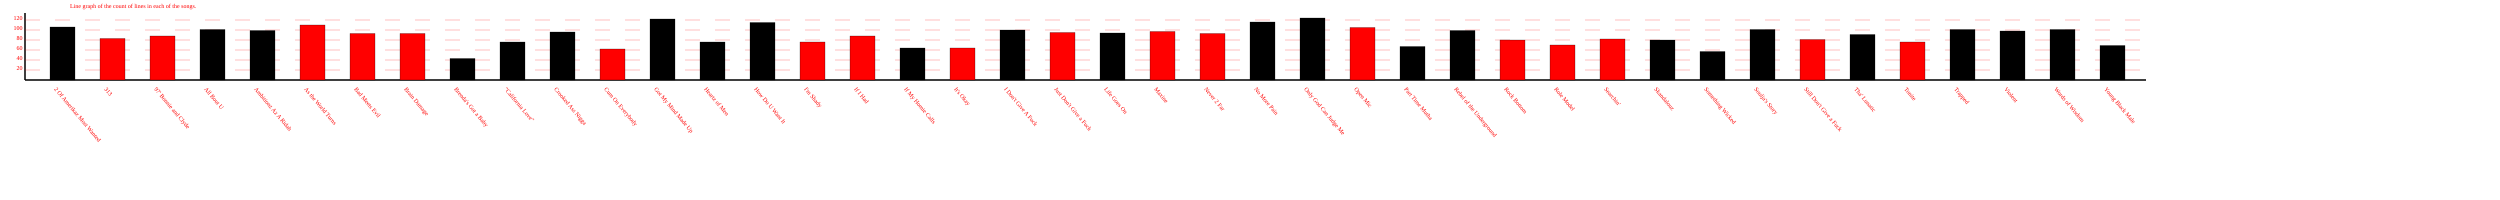
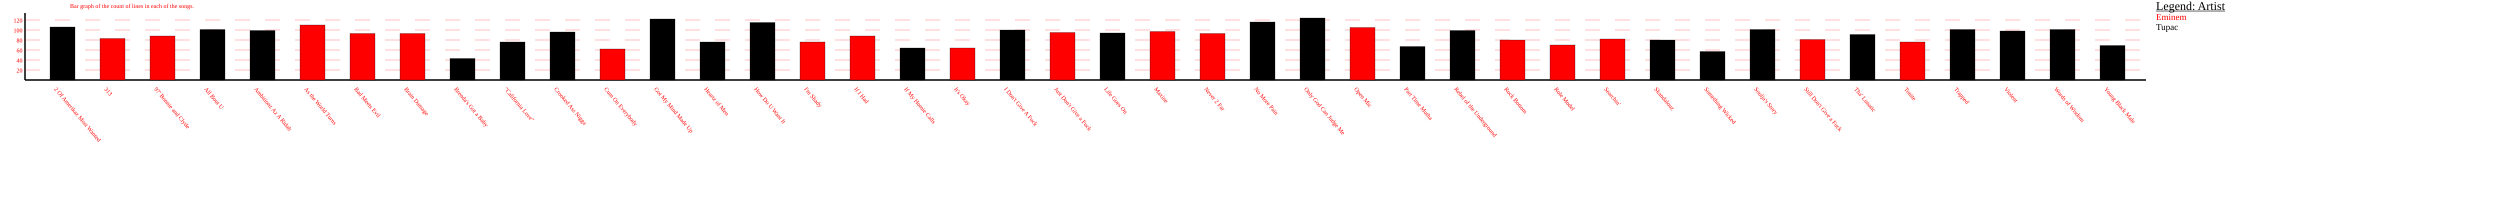
<svg xmlns="http://www.w3.org/2000/svg" width="5000" height="400" viewBox="0 0 5000 400">
  <g transform="translate(50 160)">
-     <text x="90" y="-144" fill="red">Line graph of the count of lines in
+     <text x="90" y="-144" fill="red">Bar graph of the count of lines in
                    each of the songs.</text>
    <line x1="0" y1="0" x2="4242" y2="0" stroke-width="3" stroke="black" />
    <line x1="0" y1="0" x2="0" y2="-134" stroke-width="3" stroke="black" />
-     <text x="-5" y="-20" fill="red" text-anchor="end">20</text>
+     <text x="-5" y="-15" fill="red" text-anchor="end">20</text>
    <line x1="0" y1="-20" x2="4242" y2="-20" stroke="red" stroke-width=".5" stroke-dasharray="30" />
-     <text x="-5" y="-40" fill="red" text-anchor="end">40</text>
+     <text x="-5" y="-35" fill="red" text-anchor="end">40</text>
    <line x1="0" y1="-40" x2="4242" y2="-40" stroke="red" stroke-width=".5" stroke-dasharray="30" />
-     <text x="-5" y="-60" fill="red" text-anchor="end">60</text>
+     <text x="-5" y="-55" fill="red" text-anchor="end">60</text>
    <line x1="0" y1="-60" x2="4242" y2="-60" stroke="red" stroke-width=".5" stroke-dasharray="30" />
-     <text x="-5" y="-80" fill="red" text-anchor="end">80</text>
+     <text x="-5" y="-75" fill="red" text-anchor="end">80</text>
    <line x1="0" y1="-80" x2="4242" y2="-80" stroke="red" stroke-width=".5" stroke-dasharray="30" />
-     <text x="-5" y="-100" fill="red" text-anchor="end">100</text>
+     <text x="-5" y="-95" fill="red" text-anchor="end">100</text>
    <line x1="0" y1="-100" x2="4242" y2="-100" stroke="red" stroke-width=".5" stroke-dasharray="30" />
-     <text x="-5" y="-120" fill="red" text-anchor="end">120</text>
+     <text x="-5" y="-115" fill="red" text-anchor="end">120</text>
    <line x1="0" y1="-120" x2="4242" y2="-120" stroke="red" stroke-width=".5" stroke-dasharray="30" />
    <text x="50" y="15" fill="red" text-anchor="beginning" transform="rotate(50 50 25)">2 Of Amerikaz Most Wanted</text>
    <rect width="50" height="106" x="50" y="-106" stroke="black" stroke-width=".5" fill="Black" />
    <text x="150" y="15" fill="red" text-anchor="beginning" transform="rotate(50 150 25)">313</text>
    <rect width="50" height="83" x="150" y="-83" stroke="black" stroke-width=".5" fill="Red" />
    <text x="250" y="15" fill="red" text-anchor="beginning" transform="rotate(50 250 25)">97' Bonnie and Clyde</text>
    <rect width="50" height="88" x="250" y="-88" stroke="black" stroke-width=".5" fill="Red" />
    <text x="350" y="15" fill="red" text-anchor="beginning" transform="rotate(50 350 25)">All Bout U</text>
    <rect width="50" height="101" x="350" y="-101" stroke="black" stroke-width=".5" fill="Black" />
    <text x="450" y="15" fill="red" text-anchor="beginning" transform="rotate(50 450 25)">Ambitionz Az A Ridah</text>
    <rect width="50" height="99" x="450" y="-99" stroke="black" stroke-width=".5" fill="Black" />
    <text x="550" y="15" fill="red" text-anchor="beginning" transform="rotate(50 550 25)">As the World Turns</text>
    <rect width="50" height="110" x="550" y="-110" stroke="black" stroke-width=".5" fill="Red" />
    <text x="650" y="15" fill="red" text-anchor="beginning" transform="rotate(50 650 25)">Bad Meets Evil</text>
    <rect width="50" height="93" x="650" y="-93" stroke="black" stroke-width=".5" fill="Red" />
    <text x="750" y="15" fill="red" text-anchor="beginning" transform="rotate(50 750 25)">Brain Damage</text>
    <rect width="50" height="93" x="750" y="-93" stroke="black" stroke-width=".5" fill="Red" />
    <text x="850" y="15" fill="red" text-anchor="beginning" transform="rotate(50 850 25)">Brenda's Got a Baby</text>
    <rect width="50" height="43" x="850" y="-43" stroke="black" stroke-width=".5" fill="Black" />
    <text x="950" y="15" fill="red" text-anchor="beginning" transform="rotate(50 950 25)">"California Love"</text>
    <rect width="50" height="76" x="950" y="-76" stroke="black" stroke-width=".5" fill="Black" />
    <text x="1050" y="15" fill="red" text-anchor="beginning" transform="rotate(50 1050 25)">Crooked Ass Nigga</text>
    <rect width="50" height="96" x="1050" y="-96" stroke="black" stroke-width=".5" fill="Black" />
    <text x="1150" y="15" fill="red" text-anchor="beginning" transform="rotate(50 1150 25)">Cum On Everybody</text>
    <rect width="50" height="62" x="1150" y="-62" stroke="black" stroke-width=".5" fill="Red" />
    <text x="1250" y="15" fill="red" text-anchor="beginning" transform="rotate(50 1250 25)">Got My Mind Made Up</text>
    <rect width="50" height="122" x="1250" y="-122" stroke="black" stroke-width=".5" fill="Black" />
    <text x="1350" y="15" fill="red" text-anchor="beginning" transform="rotate(50 1350 25)">Heartz of Men</text>
    <rect width="50" height="76" x="1350" y="-76" stroke="black" stroke-width=".5" fill="Black" />
    <text x="1450" y="15" fill="red" text-anchor="beginning" transform="rotate(50 1450 25)">How Do U Want It</text>
    <rect width="50" height="115" x="1450" y="-115" stroke="black" stroke-width=".5" fill="Black" />
    <text x="1550" y="15" fill="red" text-anchor="beginning" transform="rotate(50 1550 25)">I'm Shady</text>
    <rect width="50" height="76" x="1550" y="-76" stroke="black" stroke-width=".5" fill="Red" />
    <text x="1650" y="15" fill="red" text-anchor="beginning" transform="rotate(50 1650 25)">If I Had</text>
    <rect width="50" height="88" x="1650" y="-88" stroke="black" stroke-width=".5" fill="Red" />
    <text x="1750" y="15" fill="red" text-anchor="beginning" transform="rotate(50 1750 25)">If My Homie Calls</text>
    <rect width="50" height="64" x="1750" y="-64" stroke="black" stroke-width=".5" fill="Black" />
    <text x="1850" y="15" fill="red" text-anchor="beginning" transform="rotate(50 1850 25)">It's Okay</text>
    <rect width="50" height="64" x="1850" y="-64" stroke="black" stroke-width=".5" fill="Red" />
    <text x="1950" y="15" fill="red" text-anchor="beginning" transform="rotate(50 1950 25)">I Don't Give A Fuck</text>
    <rect width="50" height="100" x="1950" y="-100" stroke="black" stroke-width=".5" fill="Black" />
    <text x="2050" y="15" fill="red" text-anchor="beginning" transform="rotate(50 2050 25)">Just Don't Give a Fuck</text>
    <rect width="50" height="95" x="2050" y="-95" stroke="black" stroke-width=".5" fill="Red" />
    <text x="2150" y="15" fill="red" text-anchor="beginning" transform="rotate(50 2150 25)">Life Goes On</text>
    <rect width="50" height="94" x="2150" y="-94" stroke="black" stroke-width=".5" fill="Black" />
    <text x="2250" y="15" fill="red" text-anchor="beginning" transform="rotate(50 2250 25)">Maxine</text>
    <rect width="50" height="97" x="2250" y="-97" stroke="black" stroke-width=".5" fill="Red" />
    <text x="2350" y="15" fill="red" text-anchor="beginning" transform="rotate(50 2350 25)">Never 2 Far</text>
    <rect width="50" height="93" x="2350" y="-93" stroke="black" stroke-width=".5" fill="Red" />
    <text x="2450" y="15" fill="red" text-anchor="beginning" transform="rotate(50 2450 25)">No More Pain</text>
    <rect width="50" height="116" x="2450" y="-116" stroke="black" stroke-width=".5" fill="Black" />
    <text x="2550" y="15" fill="red" text-anchor="beginning" transform="rotate(50 2550 25)">Only God Can Judge Me</text>
    <rect width="50" height="124" x="2550" y="-124" stroke="black" stroke-width=".5" fill="Black" />
    <text x="2650" y="15" fill="red" text-anchor="beginning" transform="rotate(50 2650 25)">Open Mic</text>
    <rect width="50" height="105" x="2650" y="-105" stroke="black" stroke-width=".5" fill="Red" />
    <text x="2750" y="15" fill="red" text-anchor="beginning" transform="rotate(50 2750 25)">Part Time Mutha</text>
    <rect width="50" height="67" x="2750" y="-67" stroke="black" stroke-width=".5" fill="Black" />
    <text x="2850" y="15" fill="red" text-anchor="beginning" transform="rotate(50 2850 25)">Rebel of the Underground</text>
    <rect width="50" height="99" x="2850" y="-99" stroke="black" stroke-width=".5" fill="Black" />
    <text x="2950" y="15" fill="red" text-anchor="beginning" transform="rotate(50 2950 25)">Rock Bottom</text>
    <rect width="50" height="80" x="2950" y="-80" stroke="black" stroke-width=".5" fill="Red" />
    <text x="3050" y="15" fill="red" text-anchor="beginning" transform="rotate(50 3050 25)">Role Model</text>
    <rect width="50" height="70" x="3050" y="-70" stroke="black" stroke-width=".5" fill="Red" />
    <text x="3150" y="15" fill="red" text-anchor="beginning" transform="rotate(50 3150 25)">Searchin'</text>
    <rect width="50" height="82" x="3150" y="-82" stroke="black" stroke-width=".5" fill="Red" />
    <text x="3250" y="15" fill="red" text-anchor="beginning" transform="rotate(50 3250 25)">Skandalouz</text>
    <rect width="50" height="80" x="3250" y="-80" stroke="black" stroke-width=".5" fill="Black" />
    <text x="3350" y="15" fill="red" text-anchor="beginning" transform="rotate(50 3350 25)">Something Wicked</text>
    <rect width="50" height="57" x="3350" y="-57" stroke="black" stroke-width=".5" fill="Black" />
    <text x="3450" y="15" fill="red" text-anchor="beginning" transform="rotate(50 3450 25)">Soulja's Story</text>
    <rect width="50" height="101" x="3450" y="-101" stroke="black" stroke-width=".5" fill="Black" />
    <text x="3550" y="15" fill="red" text-anchor="beginning" transform="rotate(50 3550 25)">Still Don't Give a Fuck</text>
    <rect width="50" height="81" x="3550" y="-81" stroke="black" stroke-width=".5" fill="Red" />
    <text x="3650" y="15" fill="red" text-anchor="beginning" transform="rotate(50 3650 25)">Tha' Lunatic</text>
    <rect width="50" height="91" x="3650" y="-91" stroke="black" stroke-width=".5" fill="Black" />
    <text x="3750" y="15" fill="red" text-anchor="beginning" transform="rotate(50 3750 25)">Tonite</text>
    <rect width="50" height="76" x="3750" y="-76" stroke="black" stroke-width=".5" fill="Red" />
    <text x="3850" y="15" fill="red" text-anchor="beginning" transform="rotate(50 3850 25)">Trapped</text>
    <rect width="50" height="101" x="3850" y="-101" stroke="black" stroke-width=".5" fill="Black" />
    <text x="3950" y="15" fill="red" text-anchor="beginning" transform="rotate(50 3950 25)">Violent</text>
    <rect width="50" height="98" x="3950" y="-98" stroke="black" stroke-width=".5" fill="Black" />
    <text x="4050" y="15" fill="red" text-anchor="beginning" transform="rotate(50 4050 25)">Words of Wisdom</text>
    <rect width="50" height="101" x="4050" y="-101" stroke="black" stroke-width=".5" fill="Black" />
    <text x="4150" y="15" fill="red" text-anchor="beginning" transform="rotate(50 4150 25)">Young Black Male</text>
    <rect width="50" height="69" x="4150" y="-69" stroke="black" stroke-width=".5" fill="Black" />
+     <text x="4262" y="-140" style="font-size:24; text-decoration: underline;">Legend: Artist</text>
+     <text>
+       <tspan x="4262" y="-120" fill="red" style="font-size:18; text-decoration: none;">Eminem</tspan>
+       <tspan x="4262" y="-100" fill="black" style="font-size:18; text-decoration: none;">Tupac</tspan>
+     </text>
  </g>
</svg>
